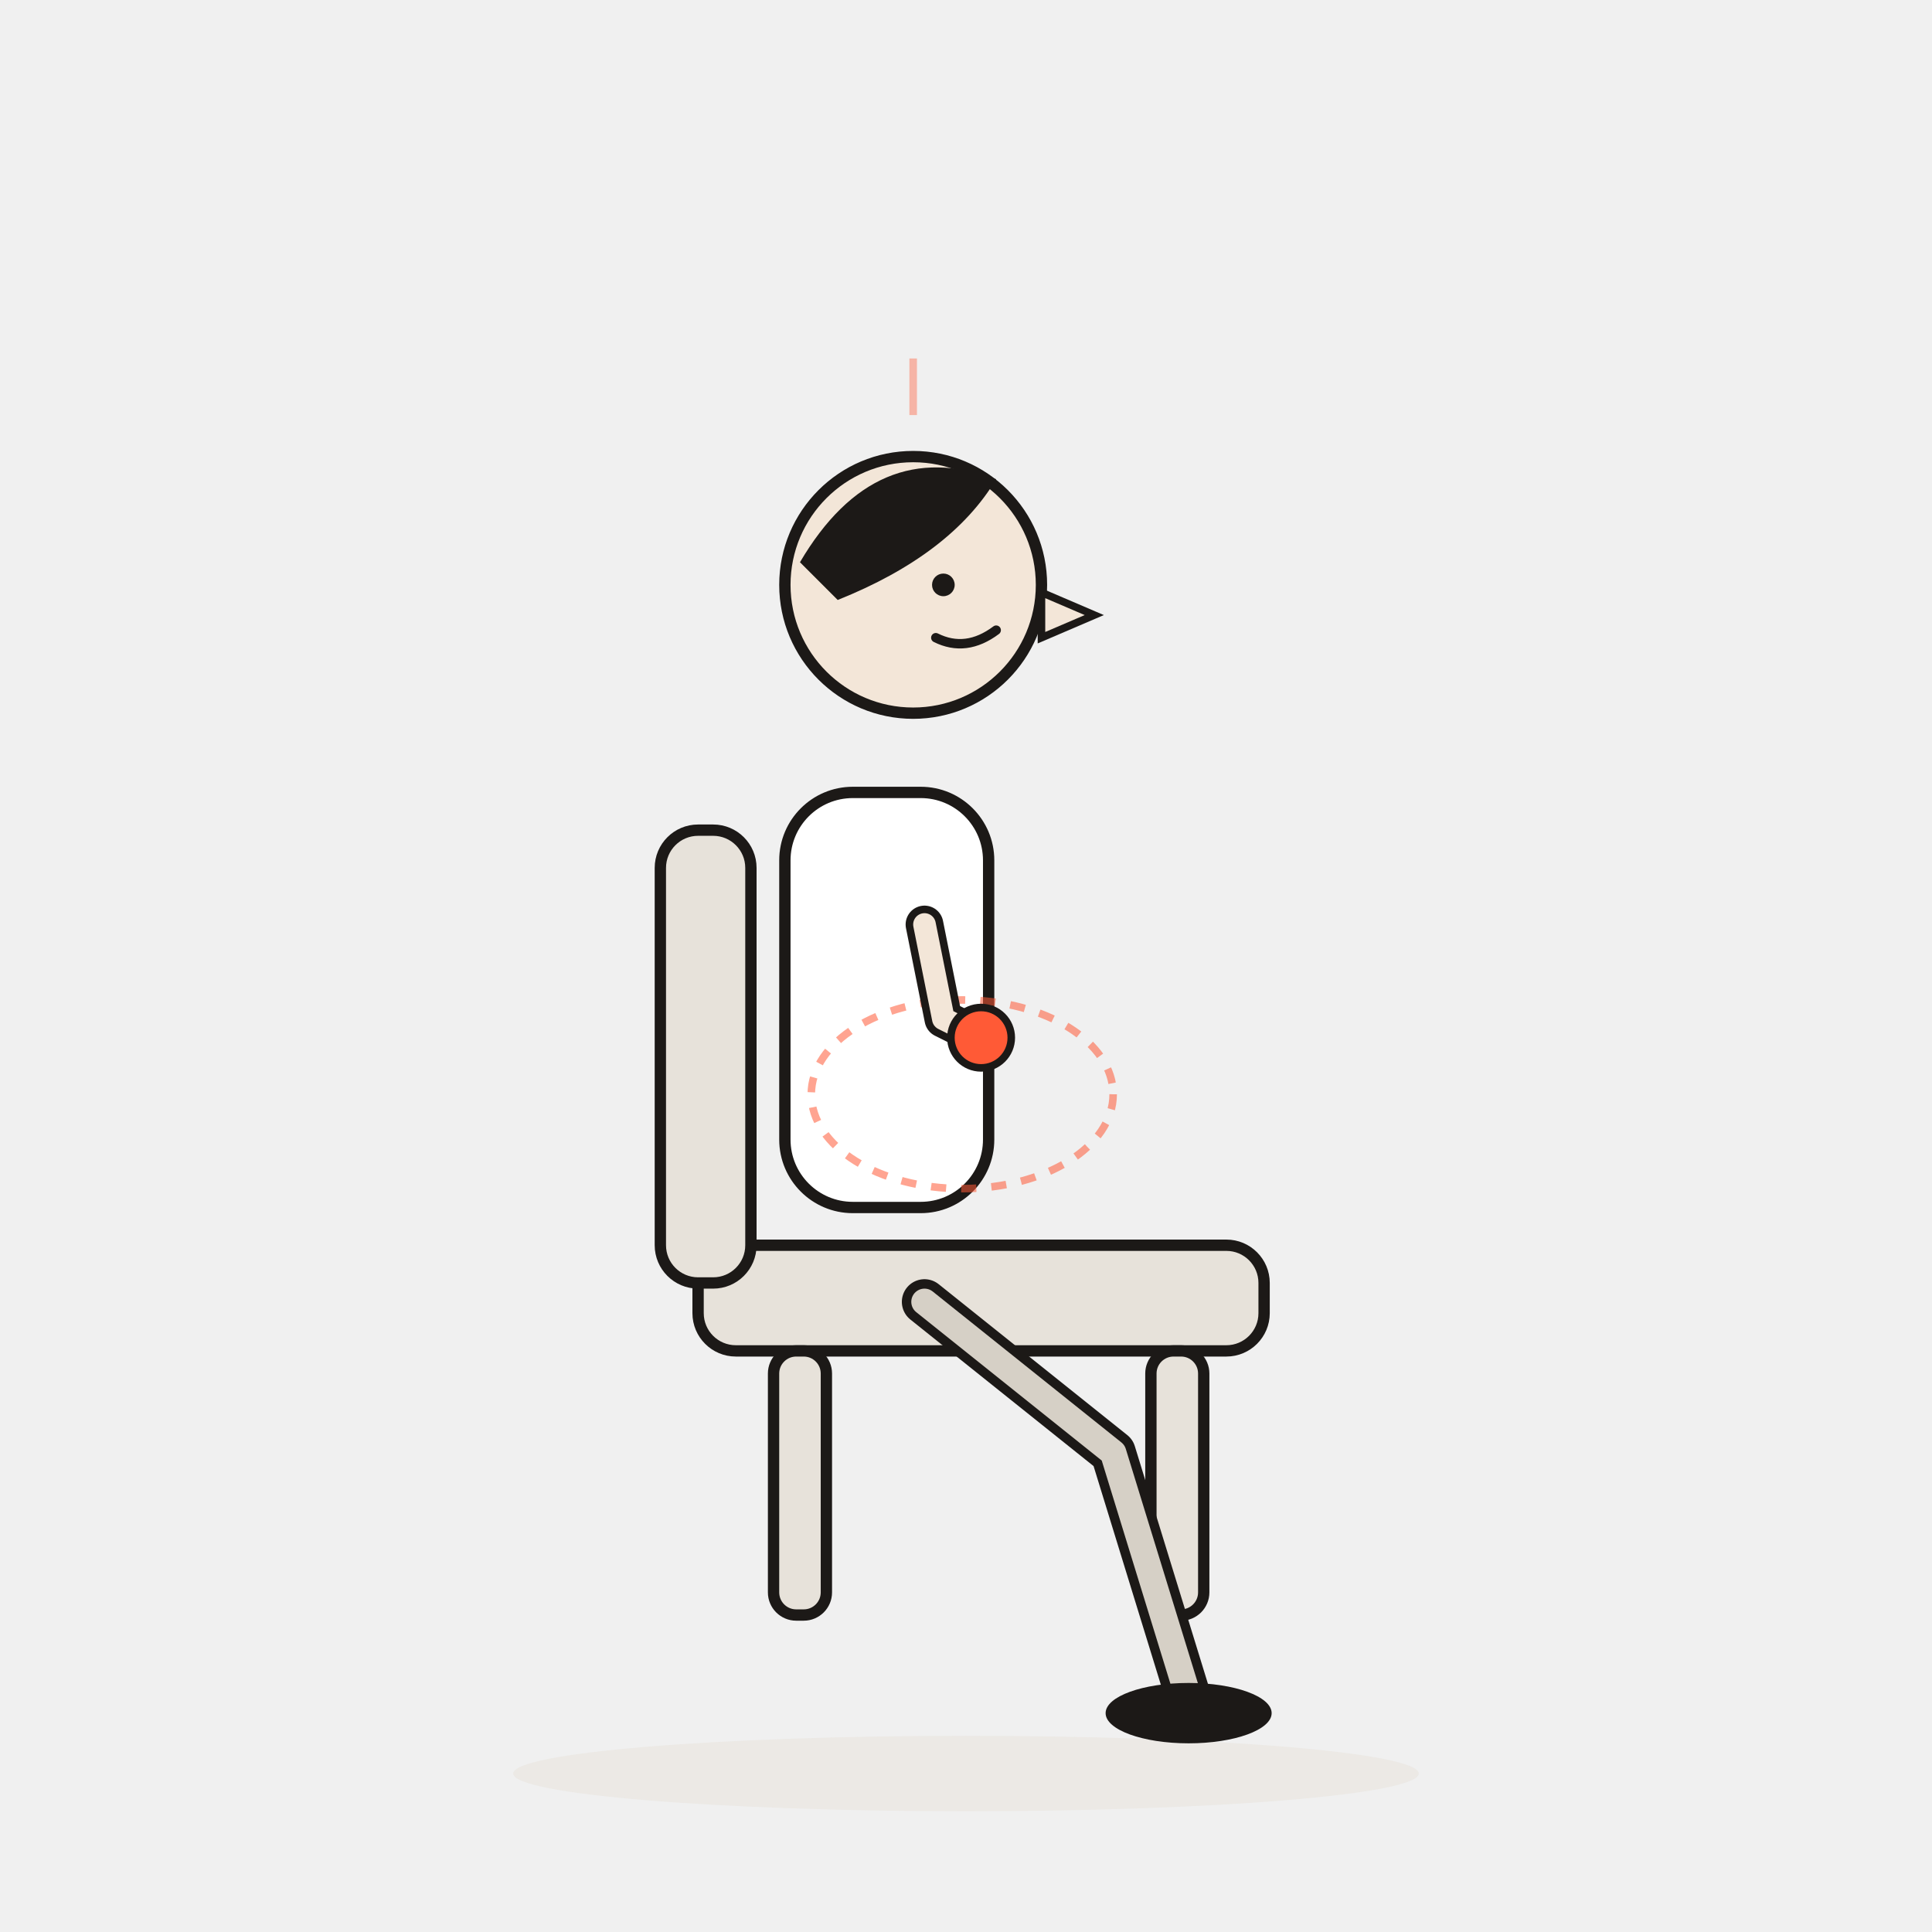
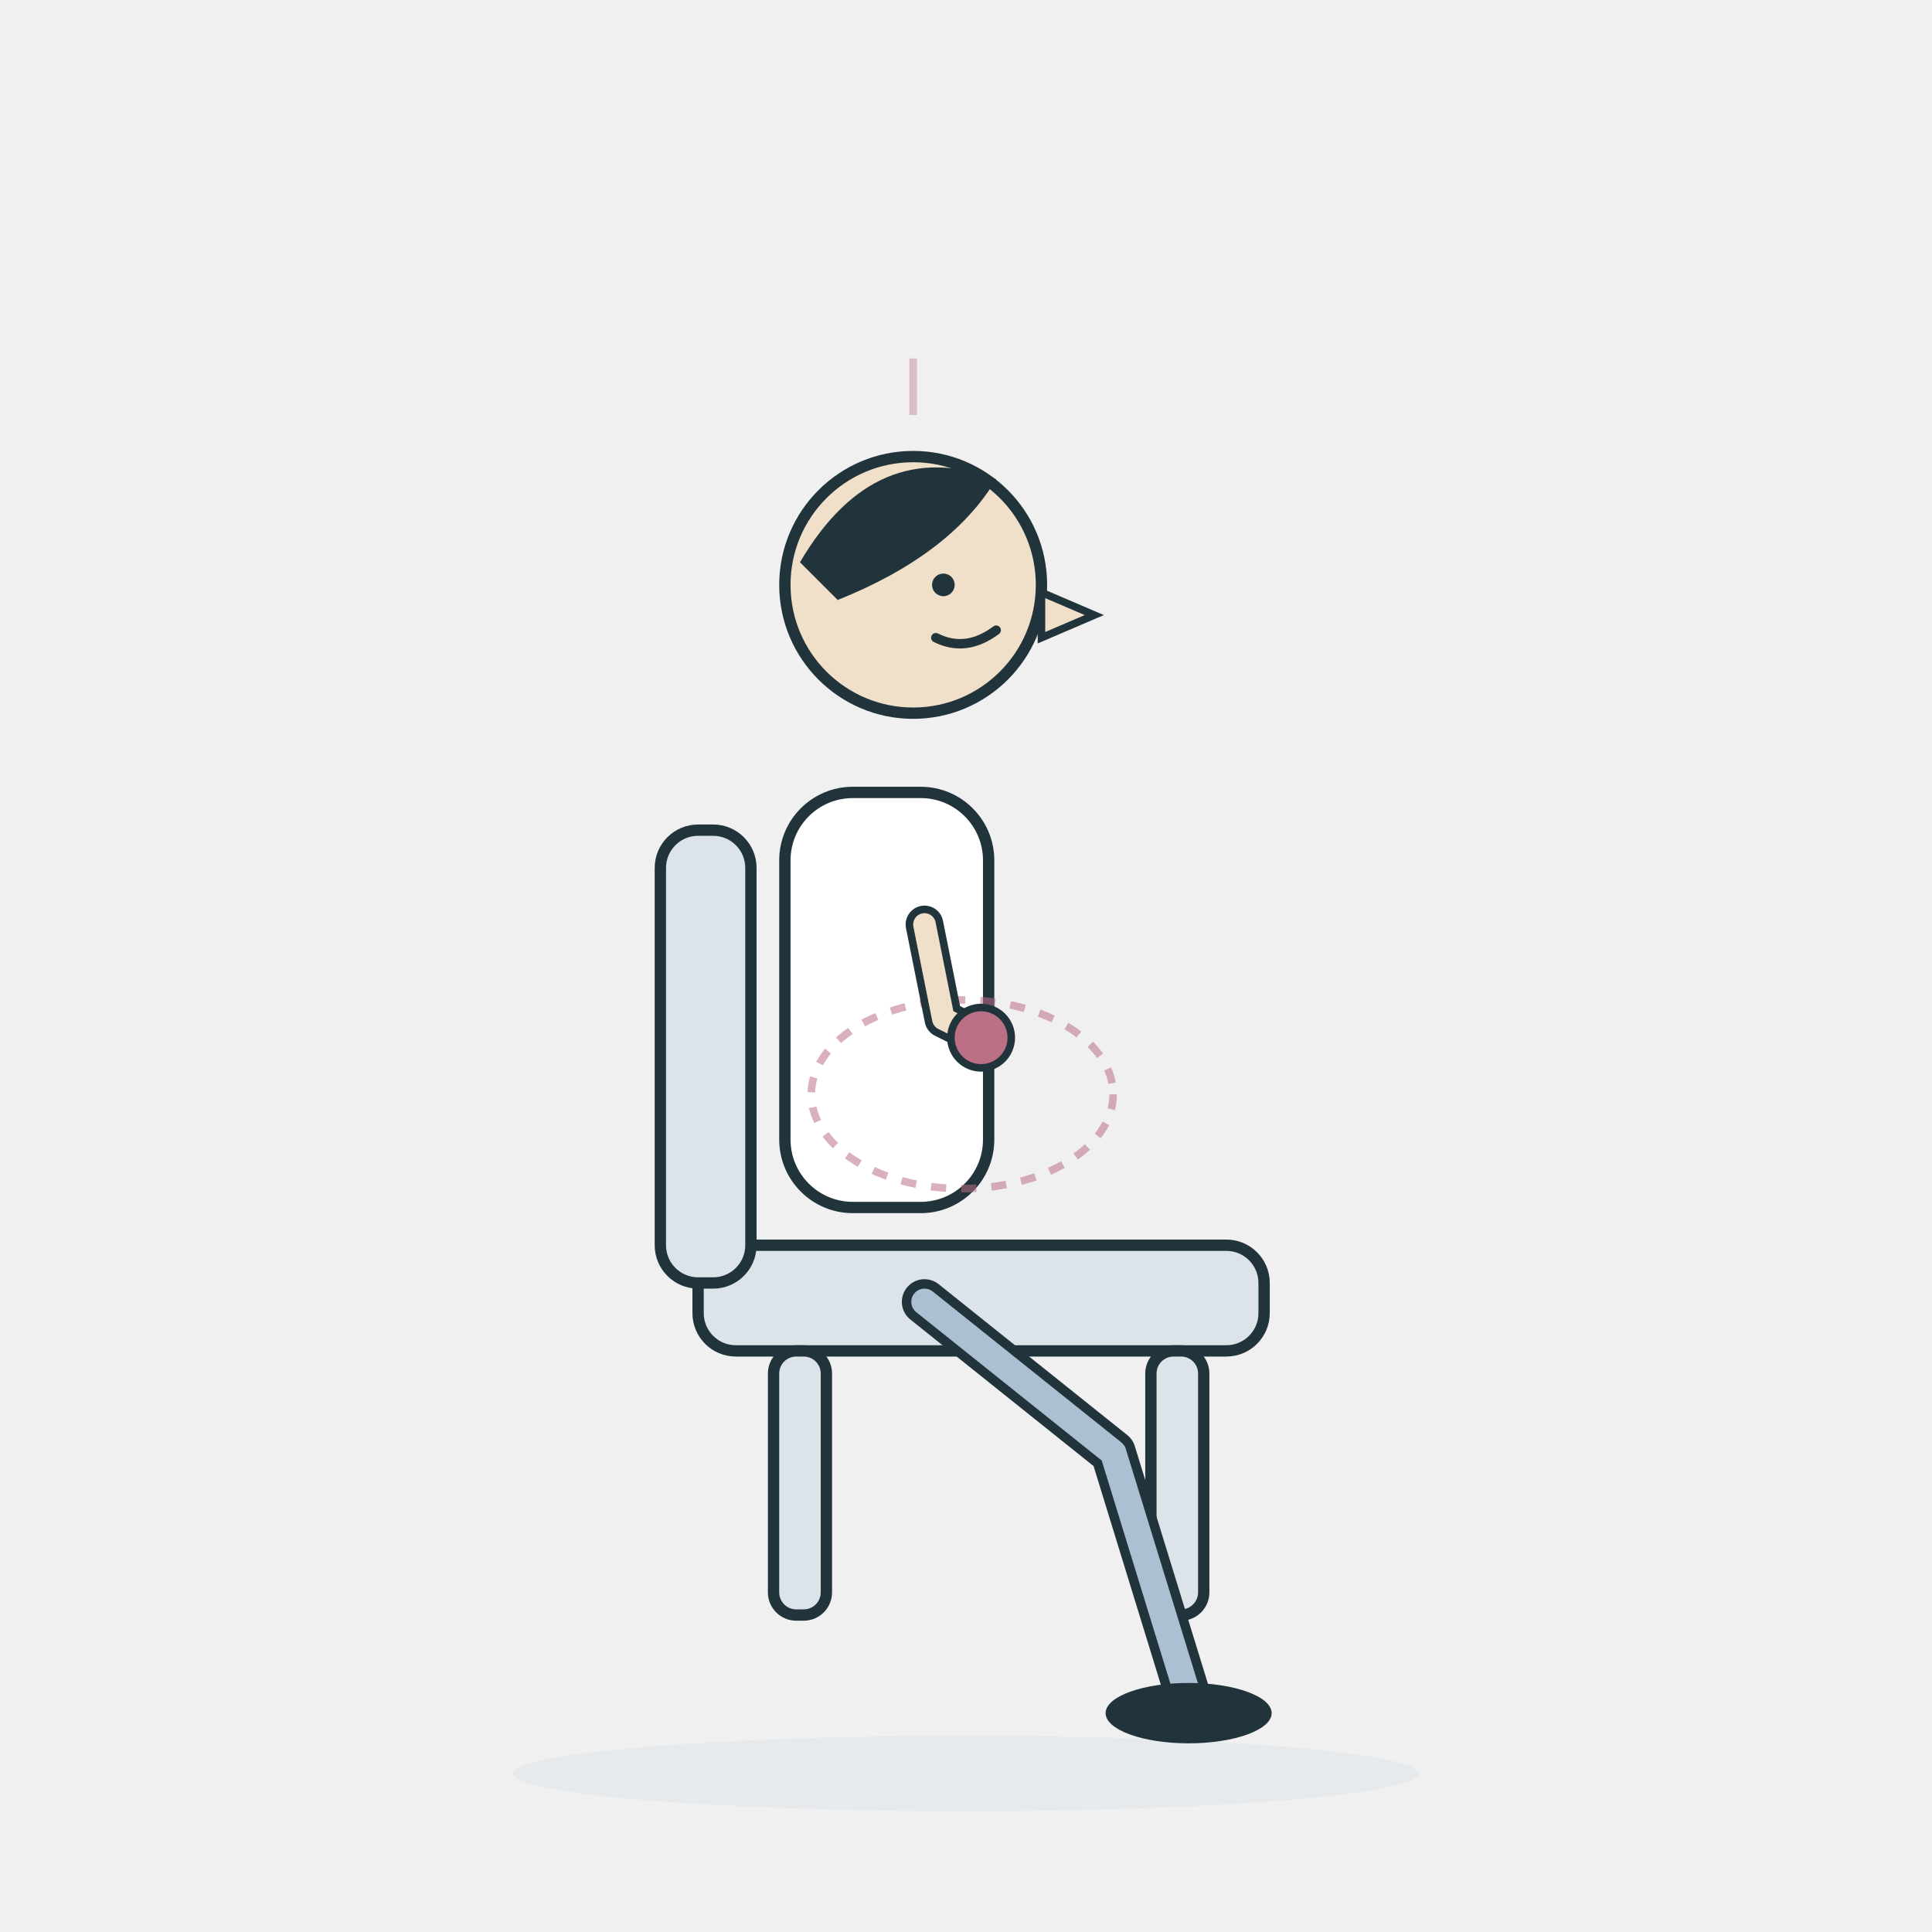
<svg xmlns="http://www.w3.org/2000/svg" viewBox="0 0 512 512" width="512" height="512" role="img" aria-label="DeskBreak Stretch — Inhale (side)">
  <rect width="512" height="512" fill="none" />
-   <ellipse cx="256" cy="470" rx="120" ry="10" fill="#E7E2DA" opacity="0.5" />
+   <ellipse cx="256" cy="470" rx="120" ry="10" fill="#DCE3E9" opacity="0.5" />
  <g id="chair">
-     <rect x="185" y="330" width="150" height="28" rx="10" fill="#E7E2DA" stroke="#1C1917" stroke-width="3.0" />
-     <rect x="175" y="220" width="24" height="120" rx="10" fill="#E7E2DA" stroke="#1C1917" stroke-width="3.0" />
-     <rect x="205" y="358" width="14" height="70" rx="6" fill="#E7E2DA" stroke="#1C1917" stroke-width="3.0" />
-     <rect x="305" y="358" width="14" height="70" rx="6" fill="#E7E2DA" stroke="#1C1917" stroke-width="3.0" />
+     <rect x="185" y="330" width="150" height="28" rx="10" fill="#DCE3E9" stroke="#22343B" stroke-width="3.0" />
+     <rect x="175" y="220" width="24" height="120" rx="10" fill="#DCE3E9" stroke="#22343B" stroke-width="3.0" />
+     <rect x="205" y="358" width="14" height="70" rx="6" fill="#DCE3E9" stroke="#22343B" stroke-width="3.0" />
+     <rect x="305" y="358" width="14" height="70" rx="6" fill="#DCE3E9" stroke="#22343B" stroke-width="3.0" />
  </g>
  <g id="leg">
-     <path d="M245,345 L295,385 L315,450" fill="none" stroke="#1C1917" stroke-width="12" stroke-linecap="round" stroke-linejoin="round" />
-     <path d="M245,345 L295,385 L315,450" fill="none" stroke="#D6D0C6" stroke-width="7" stroke-linecap="round" stroke-linejoin="round" />
-     <ellipse cx="315" cy="454" rx="22" ry="8" fill="#1C1917" />
+     <path d="M245,345 L295,385 L315,450" fill="none" stroke="#22343B" stroke-width="12" stroke-linecap="round" stroke-linejoin="round" />
+     <path d="M245,345 L295,385 L315,450" fill="none" stroke="#ACC0D3" stroke-width="7" stroke-linecap="round" stroke-linejoin="round" />
+     <ellipse cx="315" cy="454" rx="22" ry="8" fill="#22343B" />
  </g>
  <g id="torso" transform="rotate(0 235 265.0)">
-     <rect x="208.0" y="210" width="54" height="110" rx="18" fill="#FFFFFF" stroke="#1C1917" stroke-width="3.0" />
+     <rect x="208.0" y="210" width="54" height="110" rx="18" fill="#FFFFFF" stroke="#22343B" stroke-width="3.0" />
  </g>
-   <ellipse cx="255" cy="290" rx="40" ry="25" fill="none" stroke="#FF5A36" stroke-width="2" opacity="0.55" stroke-dasharray="4 4" />
+   <ellipse cx="255" cy="290" rx="40" ry="25" fill="none" stroke="#BC7085" stroke-width="2" opacity="0.55" stroke-dasharray="4 4" />
  <g class="arm">
-     <path d="M245,245 L250,270 L260,275" fill="none" stroke="#1C1917" stroke-width="10" stroke-linecap="round" stroke-linejoin="round" />
-     <path d="M245,245 L250,270 L260,275" fill="none" stroke="#F3E6D8" stroke-width="6" stroke-linecap="round" stroke-linejoin="round" />
-     <circle cx="260" cy="275" r="7" fill="#FF5A36" stroke="#1C1917" stroke-width="2" />
+     <path d="M245,245 L250,270 L260,275" fill="none" stroke="#22343B" stroke-width="10" stroke-linecap="round" stroke-linejoin="round" />
+     <path d="M245,245 L250,270 L260,275" fill="none" stroke="#F0DFC9" stroke-width="6" stroke-linecap="round" stroke-linejoin="round" />
+     <circle cx="260" cy="275" r="7" fill="#BC7085" stroke="#22343B" stroke-width="2" />
  </g>
-   <circle cx="260" cy="275" r="8" fill="#FF5A36" stroke="#1C1917" stroke-width="2" />
+   <circle cx="260" cy="275" r="8" fill="#BC7085" stroke="#22343B" stroke-width="2" />
  <g id="head">
-     <circle cx="242" cy="155" r="34" fill="#F3E6D8" stroke="#1C1917" stroke-width="3.0" />
-     <path d="M212,149 Q232,115 264,127 Q252,147 222,159 Z" fill="#1C1917" />
-     <path d="M276,157 L290,163 L276,169 Z" fill="#F3E6D8" stroke="#1C1917" stroke-width="2" />
-     <circle cx="250" cy="155" r="3" fill="#1C1917" />
-     <path d="M248,169 Q256,173 264,167" fill="none" stroke="#1C1917" stroke-width="2.5" stroke-linecap="round" />
+     <circle cx="242" cy="155" r="34" fill="#F0DFC9" stroke="#22343B" stroke-width="3.0" />
+     <path d="M212,149 Q232,115 264,127 Q252,147 222,159 Z" fill="#22343B" />
+     <path d="M276,157 L290,163 L276,169 Z" fill="#F0DFC9" stroke="#22343B" stroke-width="2" />
+     <circle cx="250" cy="155" r="3" fill="#22343B" />
+     <path d="M248,169 Q256,173 264,167" fill="none" stroke="#22343B" stroke-width="2.5" stroke-linecap="round" />
  </g>
-   <path d="M242,110 L242,95" stroke="#FF5A36" stroke-width="2" opacity="0.4" />
+   <path d="M242,110 L242,95" stroke="#BC7085" stroke-width="2" opacity="0.4" />
</svg>
